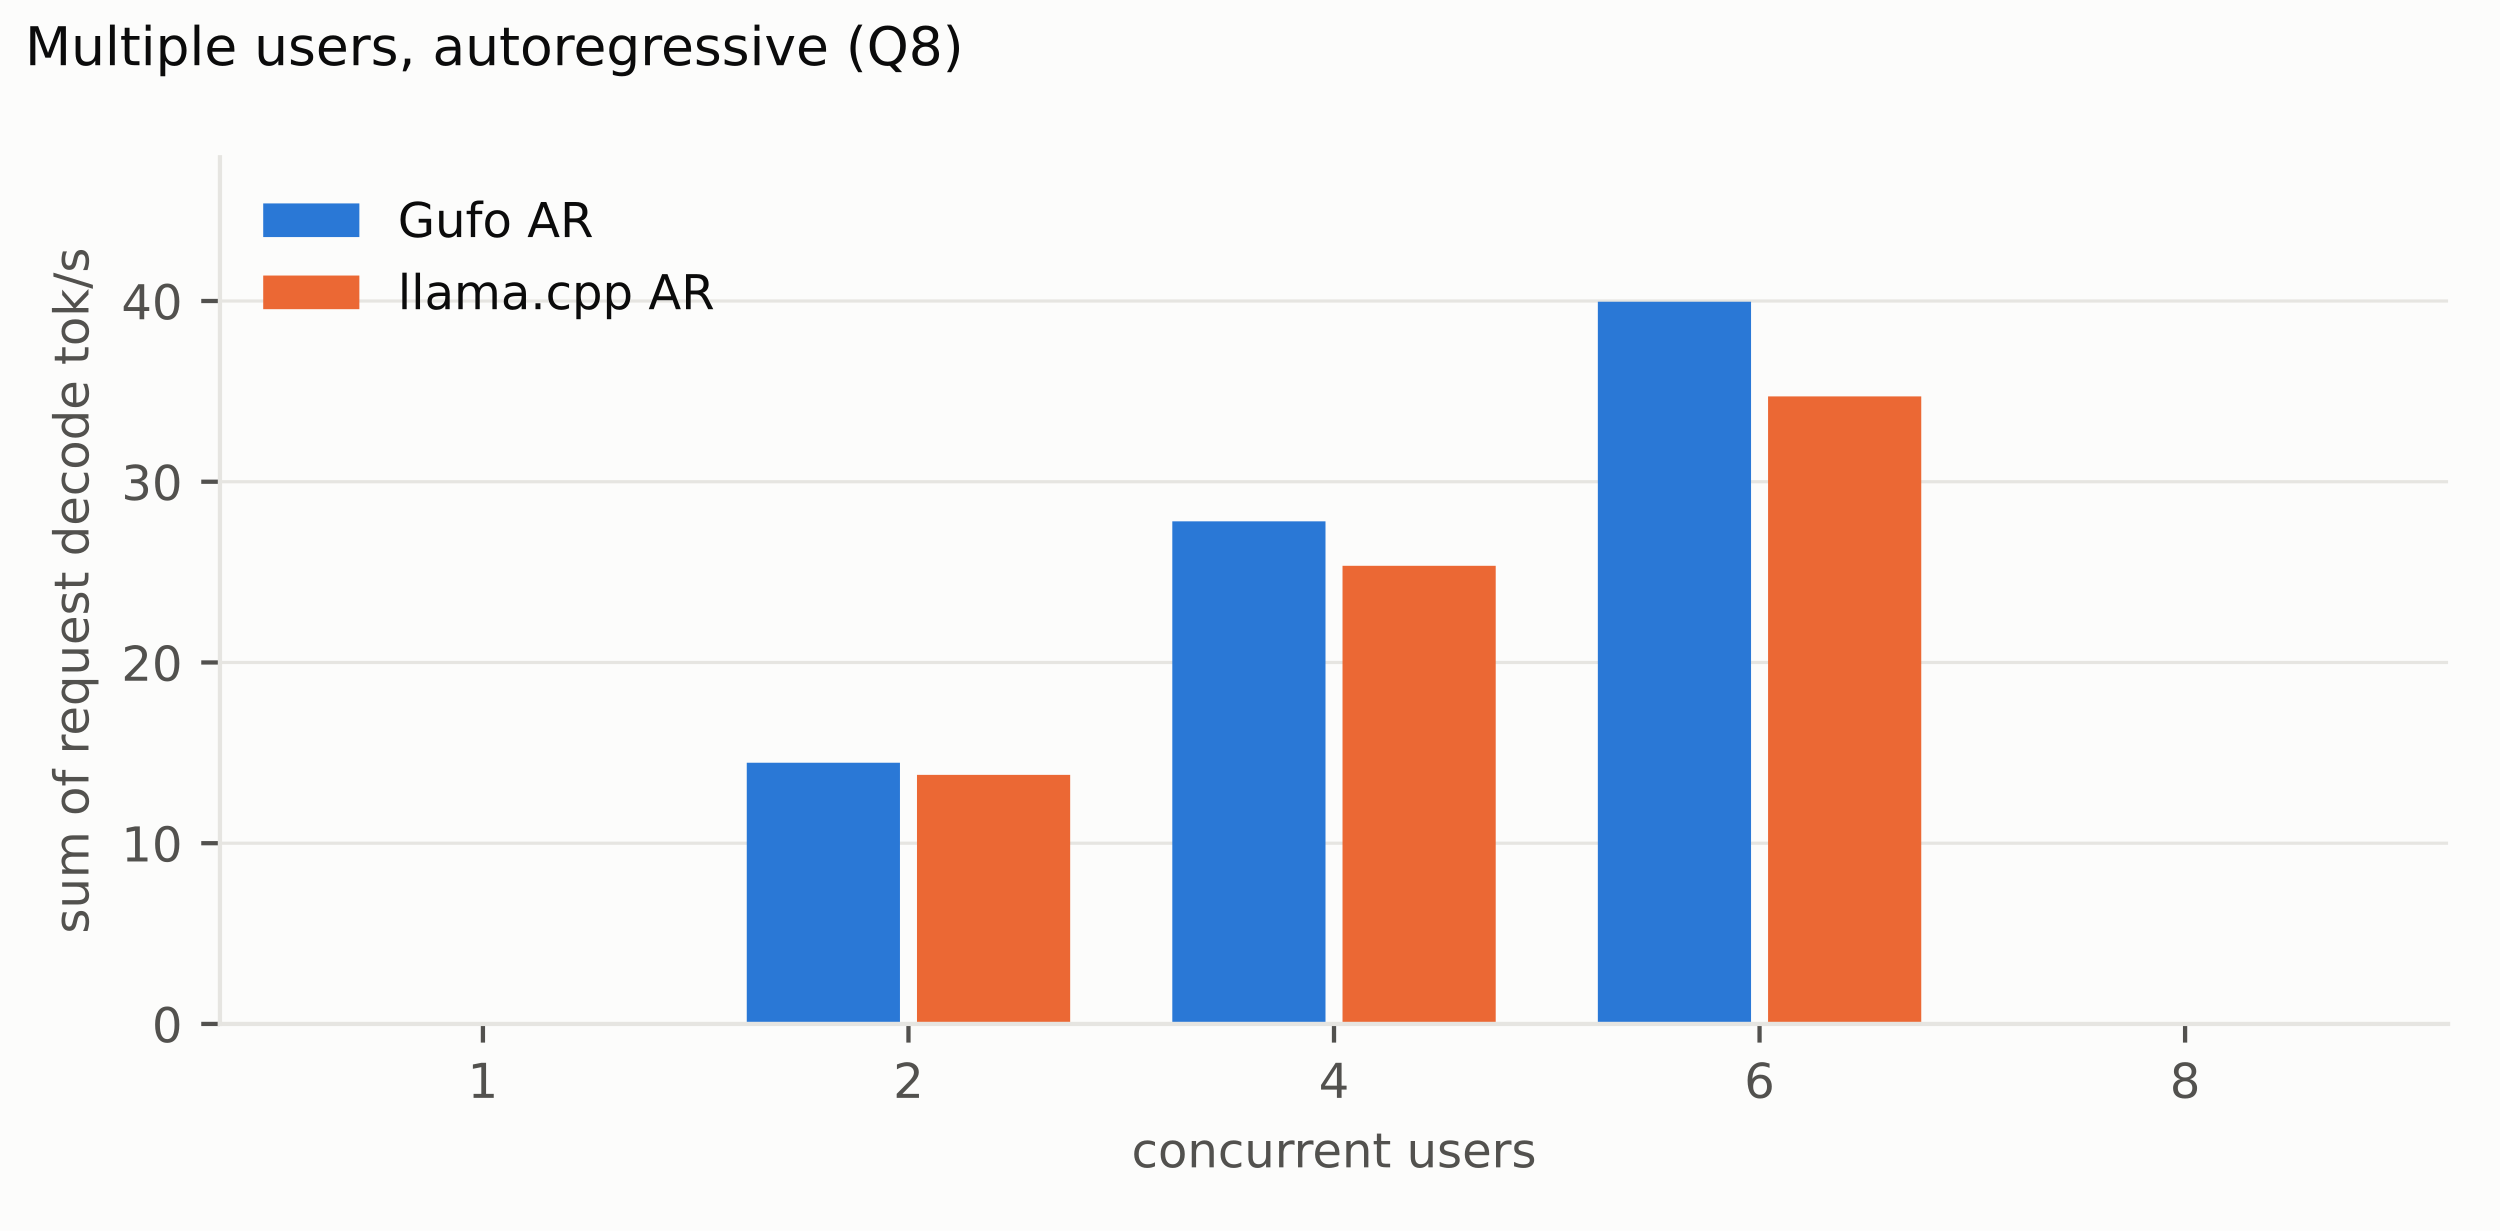
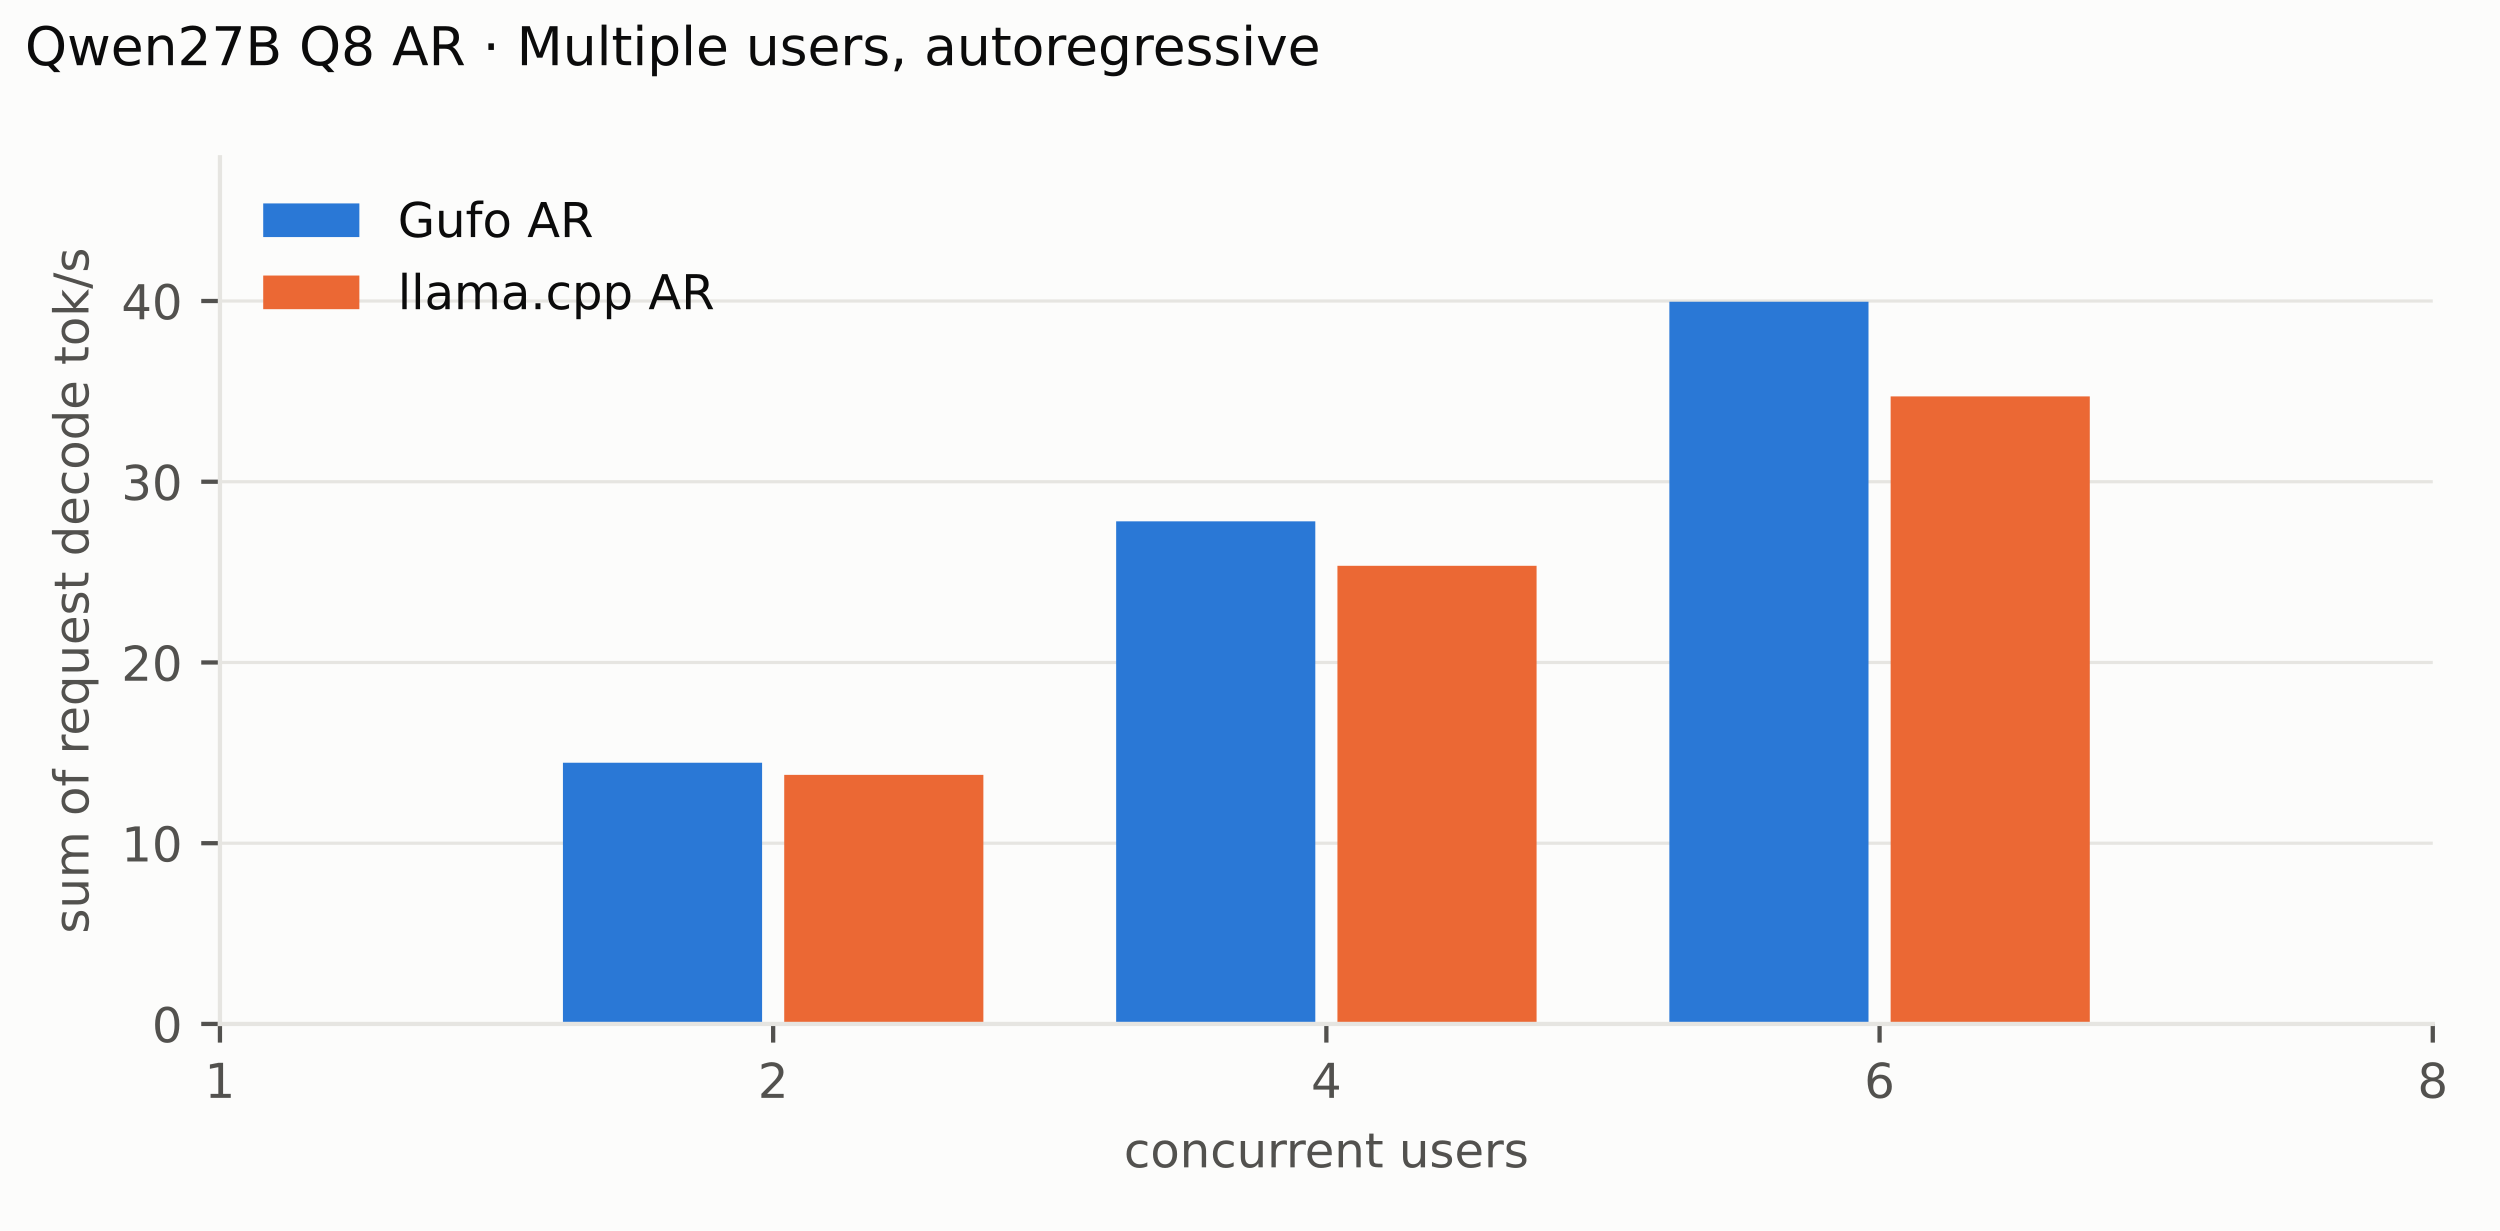
<svg xmlns="http://www.w3.org/2000/svg" xmlns:xlink="http://www.w3.org/1999/xlink" width="468pt" height="230.4pt" viewBox="0 0 468 230.4" version="1.1">
  <defs>
    <style type="text/css">*{stroke-linejoin: round; stroke-linecap: butt}</style>
  </defs>
  <g id="figure_1">
    <g id="patch_1">
      <path d="M 0 230.4 L 468 230.4 L 468 0 L 0 0 z " style="fill: #fcfcfb" />
    </g>
    <g id="axes_1">
      <g id="patch_2">
-         <path d="M 41.173 191.68 L 458.28 191.68 L 458.28 29.441 L 41.173 29.441 z " style="fill: #fcfcfb" />
+         <path d="M 41.173 191.68 L 455.417 191.68 L 455.417 29.441 L 41.173 29.441 z " style="fill: #fcfcfb" />
      </g>
      <g id="matplotlib.axis_1">
        <g id="xtick_1">
          <g id="line2d_1">
            <defs>
              <path id="m1ebf051f68" d="M 0 0 L 0 3.5 " style="stroke: #52514e; stroke-width: 0.8" />
            </defs>
            <g>
-               <use xlink:href="#m1ebf051f68" x="90.404" y="191.68" style="fill: #52514e; stroke: #52514e; stroke-width: 0.8" />
+               <use xlink:href="#m1ebf051f68" x="41.173" y="191.68" style="fill: #52514e; stroke: #52514e; stroke-width: 0.8" />
            </g>
          </g>
          <g id="text_1">
-             <text style="font-size: 9px; font-family: 'DejaVu Sans', 'Bitstream Vera Sans', 'Computer Modern Sans Serif', 'Lucida Grande', 'Verdana', 'Geneva', 'Lucid', 'Arial', 'Helvetica', 'Avant Garde', sans-serif; text-anchor: middle; fill: #52514e" x="90.404" y="205.518" transform="rotate(-0 90.40391 205.5179)">1</text>
+             <text style="font-size: 9px; font-family: 'DejaVu Sans', 'Bitstream Vera Sans', 'Computer Modern Sans Serif', 'Lucida Grande', 'Verdana', 'Geneva', 'Lucid', 'Arial', 'Helvetica', 'Avant Garde', sans-serif; text-anchor: middle; fill: #52514e" x="41.173" y="205.518" transform="rotate(-0 41.1732 205.5179)">1</text>
          </g>
        </g>
        <g id="xtick_2">
          <g id="line2d_2">
            <g>
-               <use xlink:href="#m1ebf051f68" x="170.065" y="191.68" style="fill: #52514e; stroke: #52514e; stroke-width: 0.8" />
+               <use xlink:href="#m1ebf051f68" x="144.734" y="191.68" style="fill: #52514e; stroke: #52514e; stroke-width: 0.8" />
            </g>
          </g>
          <g id="text_2">
-             <text style="font-size: 9px; font-family: 'DejaVu Sans', 'Bitstream Vera Sans', 'Computer Modern Sans Serif', 'Lucida Grande', 'Verdana', 'Geneva', 'Lucid', 'Arial', 'Helvetica', 'Avant Garde', sans-serif; text-anchor: middle; fill: #52514e" x="170.065" y="205.518" transform="rotate(-0 170.0653 205.5179)">2</text>
+             <text style="font-size: 9px; font-family: 'DejaVu Sans', 'Bitstream Vera Sans', 'Computer Modern Sans Serif', 'Lucida Grande', 'Verdana', 'Geneva', 'Lucid', 'Arial', 'Helvetica', 'Avant Garde', sans-serif; text-anchor: middle; fill: #52514e" x="144.734" y="205.518" transform="rotate(-0 144.7341 205.5179)">2</text>
          </g>
        </g>
        <g id="xtick_3">
          <g id="line2d_3">
            <g>
-               <use xlink:href="#m1ebf051f68" x="249.727" y="191.68" style="fill: #52514e; stroke: #52514e; stroke-width: 0.8" />
+               <use xlink:href="#m1ebf051f68" x="248.295" y="191.68" style="fill: #52514e; stroke: #52514e; stroke-width: 0.8" />
            </g>
          </g>
          <g id="text_3">
-             <text style="font-size: 9px; font-family: 'DejaVu Sans', 'Bitstream Vera Sans', 'Computer Modern Sans Serif', 'Lucida Grande', 'Verdana', 'Geneva', 'Lucid', 'Arial', 'Helvetica', 'Avant Garde', sans-serif; text-anchor: middle; fill: #52514e" x="249.727" y="205.518" transform="rotate(-0 249.7266 205.5179)">4</text>
+             <text style="font-size: 9px; font-family: 'DejaVu Sans', 'Bitstream Vera Sans', 'Computer Modern Sans Serif', 'Lucida Grande', 'Verdana', 'Geneva', 'Lucid', 'Arial', 'Helvetica', 'Avant Garde', sans-serif; text-anchor: middle; fill: #52514e" x="248.295" y="205.518" transform="rotate(-0 248.295 205.5179)">4</text>
          </g>
        </g>
        <g id="xtick_4">
          <g id="line2d_4">
            <g>
-               <use xlink:href="#m1ebf051f68" x="329.388" y="191.68" style="fill: #52514e; stroke: #52514e; stroke-width: 0.8" />
+               <use xlink:href="#m1ebf051f68" x="351.856" y="191.68" style="fill: #52514e; stroke: #52514e; stroke-width: 0.8" />
            </g>
          </g>
          <g id="text_4">
-             <text style="font-size: 9px; font-family: 'DejaVu Sans', 'Bitstream Vera Sans', 'Computer Modern Sans Serif', 'Lucida Grande', 'Verdana', 'Geneva', 'Lucid', 'Arial', 'Helvetica', 'Avant Garde', sans-serif; text-anchor: middle; fill: #52514e" x="329.388" y="205.518" transform="rotate(-0 329.3879 205.5179)">6</text>
+             <text style="font-size: 9px; font-family: 'DejaVu Sans', 'Bitstream Vera Sans', 'Computer Modern Sans Serif', 'Lucida Grande', 'Verdana', 'Geneva', 'Lucid', 'Arial', 'Helvetica', 'Avant Garde', sans-serif; text-anchor: middle; fill: #52514e" x="351.856" y="205.518" transform="rotate(-0 351.856 205.5179)">6</text>
          </g>
        </g>
        <g id="xtick_5">
          <g id="line2d_5">
            <g>
-               <use xlink:href="#m1ebf051f68" x="409.049" y="191.68" style="fill: #52514e; stroke: #52514e; stroke-width: 0.8" />
+               <use xlink:href="#m1ebf051f68" x="455.417" y="191.68" style="fill: #52514e; stroke: #52514e; stroke-width: 0.8" />
            </g>
          </g>
          <g id="text_5">
-             <text style="font-size: 9px; font-family: 'DejaVu Sans', 'Bitstream Vera Sans', 'Computer Modern Sans Serif', 'Lucida Grande', 'Verdana', 'Geneva', 'Lucid', 'Arial', 'Helvetica', 'Avant Garde', sans-serif; text-anchor: middle; fill: #52514e" x="409.049" y="205.518" transform="rotate(-0 409.0493 205.5179)">8</text>
+             <text style="font-size: 9px; font-family: 'DejaVu Sans', 'Bitstream Vera Sans', 'Computer Modern Sans Serif', 'Lucida Grande', 'Verdana', 'Geneva', 'Lucid', 'Arial', 'Helvetica', 'Avant Garde', sans-serif; text-anchor: middle; fill: #52514e" x="455.417" y="205.518" transform="rotate(-0 455.4169 205.5179)">8</text>
          </g>
        </g>
        <g id="text_6">
-           <text style="font-size: 9px; font-family: 'DejaVu Sans', 'Bitstream Vera Sans', 'Computer Modern Sans Serif', 'Lucida Grande', 'Verdana', 'Geneva', 'Lucid', 'Arial', 'Helvetica', 'Avant Garde', sans-serif; text-anchor: middle; fill: #52514e" x="249.727" y="218.518" transform="rotate(-0 249.7266 218.5179)">concurrent users</text>
+           <text style="font-size: 9px; font-family: 'DejaVu Sans', 'Bitstream Vera Sans', 'Computer Modern Sans Serif', 'Lucida Grande', 'Verdana', 'Geneva', 'Lucid', 'Arial', 'Helvetica', 'Avant Garde', sans-serif; text-anchor: middle; fill: #52514e" x="248.295" y="218.518" transform="rotate(-0 248.295 218.5179)">concurrent users</text>
        </g>
      </g>
      <g id="matplotlib.axis_2">
        <g id="ytick_1">
          <g id="line2d_6">
-             <path d="M 41.173 191.68 L 458.28 191.68 " clip-path="url(#p2d3f1ae1b2)" style="fill: none; stroke: #e6e5e1; stroke-width: 0.6; stroke-linecap: square" />
+             <path d="M 41.173 191.68 L 455.417 191.68 " clip-path="url(#pc107aa4d91)" style="fill: none; stroke: #e6e5e1; stroke-width: 0.6; stroke-linecap: square" />
          </g>
          <g id="line2d_7">
            <defs>
              <path id="m680e5b1e24" d="M 0 0 L -3.5 0 " style="stroke: #52514e; stroke-width: 0.8" />
            </defs>
            <g>
              <use xlink:href="#m680e5b1e24" x="41.173" y="191.68" style="fill: #52514e; stroke: #52514e; stroke-width: 0.8" />
            </g>
          </g>
          <g id="text_7">
            <text style="font-size: 9px; font-family: 'DejaVu Sans', 'Bitstream Vera Sans', 'Computer Modern Sans Serif', 'Lucida Grande', 'Verdana', 'Geneva', 'Lucid', 'Arial', 'Helvetica', 'Avant Garde', sans-serif; text-anchor: end; fill: #52514e" x="34.173" y="195.099" transform="rotate(-0 34.1732 195.0989)">0</text>
          </g>
        </g>
        <g id="ytick_2">
          <g id="line2d_8">
-             <path d="M 41.173 157.846 L 458.28 157.846 " clip-path="url(#p2d3f1ae1b2)" style="fill: none; stroke: #e6e5e1; stroke-width: 0.6; stroke-linecap: square" />
+             <path d="M 41.173 157.846 L 455.417 157.846 " clip-path="url(#pc107aa4d91)" style="fill: none; stroke: #e6e5e1; stroke-width: 0.6; stroke-linecap: square" />
          </g>
          <g id="line2d_9">
            <g>
              <use xlink:href="#m680e5b1e24" x="41.173" y="157.846" style="fill: #52514e; stroke: #52514e; stroke-width: 0.8" />
            </g>
          </g>
          <g id="text_8">
            <text style="font-size: 9px; font-family: 'DejaVu Sans', 'Bitstream Vera Sans', 'Computer Modern Sans Serif', 'Lucida Grande', 'Verdana', 'Geneva', 'Lucid', 'Arial', 'Helvetica', 'Avant Garde', sans-serif; text-anchor: end; fill: #52514e" x="34.173" y="161.265" transform="rotate(-0 34.1732 161.2653)">10</text>
          </g>
        </g>
        <g id="ytick_3">
          <g id="line2d_10">
-             <path d="M 41.173 124.013 L 458.28 124.013 " clip-path="url(#p2d3f1ae1b2)" style="fill: none; stroke: #e6e5e1; stroke-width: 0.6; stroke-linecap: square" />
+             <path d="M 41.173 124.013 L 455.417 124.013 " clip-path="url(#pc107aa4d91)" style="fill: none; stroke: #e6e5e1; stroke-width: 0.6; stroke-linecap: square" />
          </g>
          <g id="line2d_11">
            <g>
              <use xlink:href="#m680e5b1e24" x="41.173" y="124.013" style="fill: #52514e; stroke: #52514e; stroke-width: 0.8" />
            </g>
          </g>
          <g id="text_9">
            <text style="font-size: 9px; font-family: 'DejaVu Sans', 'Bitstream Vera Sans', 'Computer Modern Sans Serif', 'Lucida Grande', 'Verdana', 'Geneva', 'Lucid', 'Arial', 'Helvetica', 'Avant Garde', sans-serif; text-anchor: end; fill: #52514e" x="34.173" y="127.432" transform="rotate(-0 34.1732 127.4316)">20</text>
          </g>
        </g>
        <g id="ytick_4">
          <g id="line2d_12">
-             <path d="M 41.173 90.179 L 458.28 90.179 " clip-path="url(#p2d3f1ae1b2)" style="fill: none; stroke: #e6e5e1; stroke-width: 0.6; stroke-linecap: square" />
+             <path d="M 41.173 90.179 L 455.417 90.179 " clip-path="url(#pc107aa4d91)" style="fill: none; stroke: #e6e5e1; stroke-width: 0.6; stroke-linecap: square" />
          </g>
          <g id="line2d_13">
            <g>
              <use xlink:href="#m680e5b1e24" x="41.173" y="90.179" style="fill: #52514e; stroke: #52514e; stroke-width: 0.8" />
            </g>
          </g>
          <g id="text_10">
            <text style="font-size: 9px; font-family: 'DejaVu Sans', 'Bitstream Vera Sans', 'Computer Modern Sans Serif', 'Lucida Grande', 'Verdana', 'Geneva', 'Lucid', 'Arial', 'Helvetica', 'Avant Garde', sans-serif; text-anchor: end; fill: #52514e" x="34.173" y="93.598" transform="rotate(-0 34.1732 93.59793)">30</text>
          </g>
        </g>
        <g id="ytick_5">
          <g id="line2d_14">
-             <path d="M 41.173 56.345 L 458.28 56.345 " clip-path="url(#p2d3f1ae1b2)" style="fill: none; stroke: #e6e5e1; stroke-width: 0.6; stroke-linecap: square" />
+             <path d="M 41.173 56.345 L 455.417 56.345 " clip-path="url(#pc107aa4d91)" style="fill: none; stroke: #e6e5e1; stroke-width: 0.6; stroke-linecap: square" />
          </g>
          <g id="line2d_15">
            <g>
              <use xlink:href="#m680e5b1e24" x="41.173" y="56.345" style="fill: #52514e; stroke: #52514e; stroke-width: 0.8" />
            </g>
          </g>
          <g id="text_11">
            <text style="font-size: 9px; font-family: 'DejaVu Sans', 'Bitstream Vera Sans', 'Computer Modern Sans Serif', 'Lucida Grande', 'Verdana', 'Geneva', 'Lucid', 'Arial', 'Helvetica', 'Avant Garde', sans-serif; text-anchor: end; fill: #52514e" x="34.173" y="59.764" transform="rotate(-0 34.1732 59.76426)">40</text>
          </g>
        </g>
        <g id="text_12">
          <text style="font-size: 9px; font-family: 'DejaVu Sans', 'Bitstream Vera Sans', 'Computer Modern Sans Serif', 'Lucida Grande', 'Verdana', 'Geneva', 'Lucid', 'Arial', 'Helvetica', 'Avant Garde', sans-serif; text-anchor: middle; fill: #52514e" x="16.559" y="110.56" transform="rotate(-90 16.55859 110.5604)">sum of request decode tok/s</text>
        </g>
      </g>
      <g id="patch_3">
-         <path d="M 60.133 191.68 L 88.811 191.68 L 88.811 191.68 L 60.133 191.68 z " clip-path="url(#p2d3f1ae1b2)" style="fill: #2a78d6" />
+         <path d="M 0 0 z " clip-path="url(#pc107aa4d91)" style="fill: #2a78d6" />
      </g>
      <g id="patch_4">
-         <path d="M 139.794 191.68 L 168.472 191.68 L 168.472 142.79 L 139.794 142.79 z " clip-path="url(#p2d3f1ae1b2)" style="fill: #2a78d6" />
+         <path d="M 105.381 191.68 L 142.663 191.68 L 142.663 142.79 L 105.381 142.79 z " clip-path="url(#pc107aa4d91)" style="fill: #2a78d6" />
      </g>
      <g id="patch_5">
-         <path d="M 219.455 191.68 L 248.133 191.68 L 248.133 97.589 L 219.455 97.589 z " clip-path="url(#p2d3f1ae1b2)" style="fill: #2a78d6" />
+         <path d="M 208.942 191.68 L 246.224 191.68 L 246.224 97.589 L 208.942 97.589 z " clip-path="url(#pc107aa4d91)" style="fill: #2a78d6" />
      </g>
      <g id="patch_6">
-         <path d="M 299.117 191.68 L 327.795 191.68 L 327.795 56.481 L 299.117 56.481 z " clip-path="url(#p2d3f1ae1b2)" style="fill: #2a78d6" />
+         <path d="M 312.503 191.68 L 349.785 191.68 L 349.785 56.481 L 312.503 56.481 z " clip-path="url(#pc107aa4d91)" style="fill: #2a78d6" />
      </g>
      <g id="patch_7">
-         <path d="M 378.778 191.68 L 407.456 191.68 L 407.456 191.68 L 378.778 191.68 z " clip-path="url(#p2d3f1ae1b2)" style="fill: #2a78d6" />
+         <path d="M 0 0 z " clip-path="url(#pc107aa4d91)" style="fill: #2a78d6" />
      </g>
      <g id="patch_8">
-         <path d="M 91.997 191.68 L 120.675 191.68 L 120.675 191.68 L 91.997 191.68 z " clip-path="url(#p2d3f1ae1b2)" style="fill: #eb6834" />
+         <path d="M 0 0 z " clip-path="url(#pc107aa4d91)" style="fill: #eb6834" />
      </g>
      <g id="patch_9">
-         <path d="M 171.658 191.68 L 200.337 191.68 L 200.337 145.057 L 171.658 145.057 z " clip-path="url(#p2d3f1ae1b2)" style="fill: #eb6834" />
+         <path d="M 146.805 191.68 L 184.087 191.68 L 184.087 145.057 L 146.805 145.057 z " clip-path="url(#pc107aa4d91)" style="fill: #eb6834" />
      </g>
      <g id="patch_10">
-         <path d="M 251.32 191.68 L 279.998 191.68 L 279.998 105.912 L 251.32 105.912 z " clip-path="url(#p2d3f1ae1b2)" style="fill: #eb6834" />
+         <path d="M 250.366 191.68 L 287.648 191.68 L 287.648 105.912 L 250.366 105.912 z " clip-path="url(#pc107aa4d91)" style="fill: #eb6834" />
      </g>
      <g id="patch_11">
-         <path d="M 330.981 191.68 L 359.659 191.68 L 359.659 74.209 L 330.981 74.209 z " clip-path="url(#p2d3f1ae1b2)" style="fill: #eb6834" />
+         <path d="M 353.927 191.68 L 391.209 191.68 L 391.209 74.209 L 353.927 74.209 z " clip-path="url(#pc107aa4d91)" style="fill: #eb6834" />
      </g>
      <g id="patch_12">
-         <path d="M 410.643 191.68 L 439.321 191.68 L 439.321 191.68 L 410.643 191.68 z " clip-path="url(#p2d3f1ae1b2)" style="fill: #eb6834" />
+         <path d="M 0 0 z " clip-path="url(#pc107aa4d91)" style="fill: #eb6834" />
      </g>
      <g id="patch_13">
        <path d="M 41.173 191.68 L 41.173 29.441 " style="fill: none; stroke: #e6e5e1; stroke-width: 0.8; stroke-linejoin: miter; stroke-linecap: square" />
      </g>
      <g id="patch_14">
-         <path d="M 41.173 191.68 L 458.28 191.68 " style="fill: none; stroke: #e6e5e1; stroke-width: 0.8; stroke-linejoin: miter; stroke-linecap: square" />
+         <path d="M 41.173 191.68 L 455.417 191.68 " style="fill: none; stroke: #e6e5e1; stroke-width: 0.8; stroke-linejoin: miter; stroke-linecap: square" />
      </g>
      <g id="legend_1">
        <g id="patch_15">
          <path d="M 49.273 44.379 L 67.273 44.379 L 67.273 38.079 L 49.273 38.079 z " style="fill: #2a78d6" />
        </g>
        <g id="text_13">
          <text style="font-size: 9px; font-family: 'DejaVu Sans', 'Bitstream Vera Sans', 'Computer Modern Sans Serif', 'Lucida Grande', 'Verdana', 'Geneva', 'Lucid', 'Arial', 'Helvetica', 'Avant Garde', sans-serif; text-anchor: start; fill: #0b0b0b" x="74.473" y="44.379" transform="rotate(-0 74.4732 44.37938)">Gufo AR</text>
        </g>
        <g id="patch_16">
          <path d="M 49.273 57.88 L 67.273 57.88 L 67.273 51.58 L 49.273 51.58 z " style="fill: #eb6834" />
        </g>
        <g id="text_14">
          <text style="font-size: 9px; font-family: 'DejaVu Sans', 'Bitstream Vera Sans', 'Computer Modern Sans Serif', 'Lucida Grande', 'Verdana', 'Geneva', 'Lucid', 'Arial', 'Helvetica', 'Avant Garde', sans-serif; text-anchor: start; fill: #0b0b0b" x="74.473" y="57.88" transform="rotate(-0 74.4732 57.88008)">llama.cpp AR</text>
        </g>
      </g>
    </g>
    <g id="text_15">
-       <text style="font-size: 10px; font-family: 'DejaVu Sans', 'Bitstream Vera Sans', 'Computer Modern Sans Serif', 'Lucida Grande', 'Verdana', 'Geneva', 'Lucid', 'Arial', 'Helvetica', 'Avant Garde', sans-serif; text-anchor: start; fill: #0b0b0b" x="4.68" y="12.206" transform="rotate(-0 4.68 12.20644)">Multiple users, autoregressive (Q8)</text>
+       <text style="font-size: 10px; font-family: 'DejaVu Sans', 'Bitstream Vera Sans', 'Computer Modern Sans Serif', 'Lucida Grande', 'Verdana', 'Geneva', 'Lucid', 'Arial', 'Helvetica', 'Avant Garde', sans-serif; text-anchor: start; fill: #0b0b0b" x="4.68" y="12.206" transform="rotate(-0 4.68 12.20644)">Qwen27B Q8 AR · Multiple users, autoregressive</text>
    </g>
  </g>
  <defs>
-     <clipPath id="p2d3f1ae1b2">
-       <rect x="41.173" y="29.441" width="417.107" height="162.239" />
+     <clipPath id="pc107aa4d91">
+       <rect x="41.173" y="29.441" width="414.244" height="162.239" />
    </clipPath>
  </defs>
</svg>
